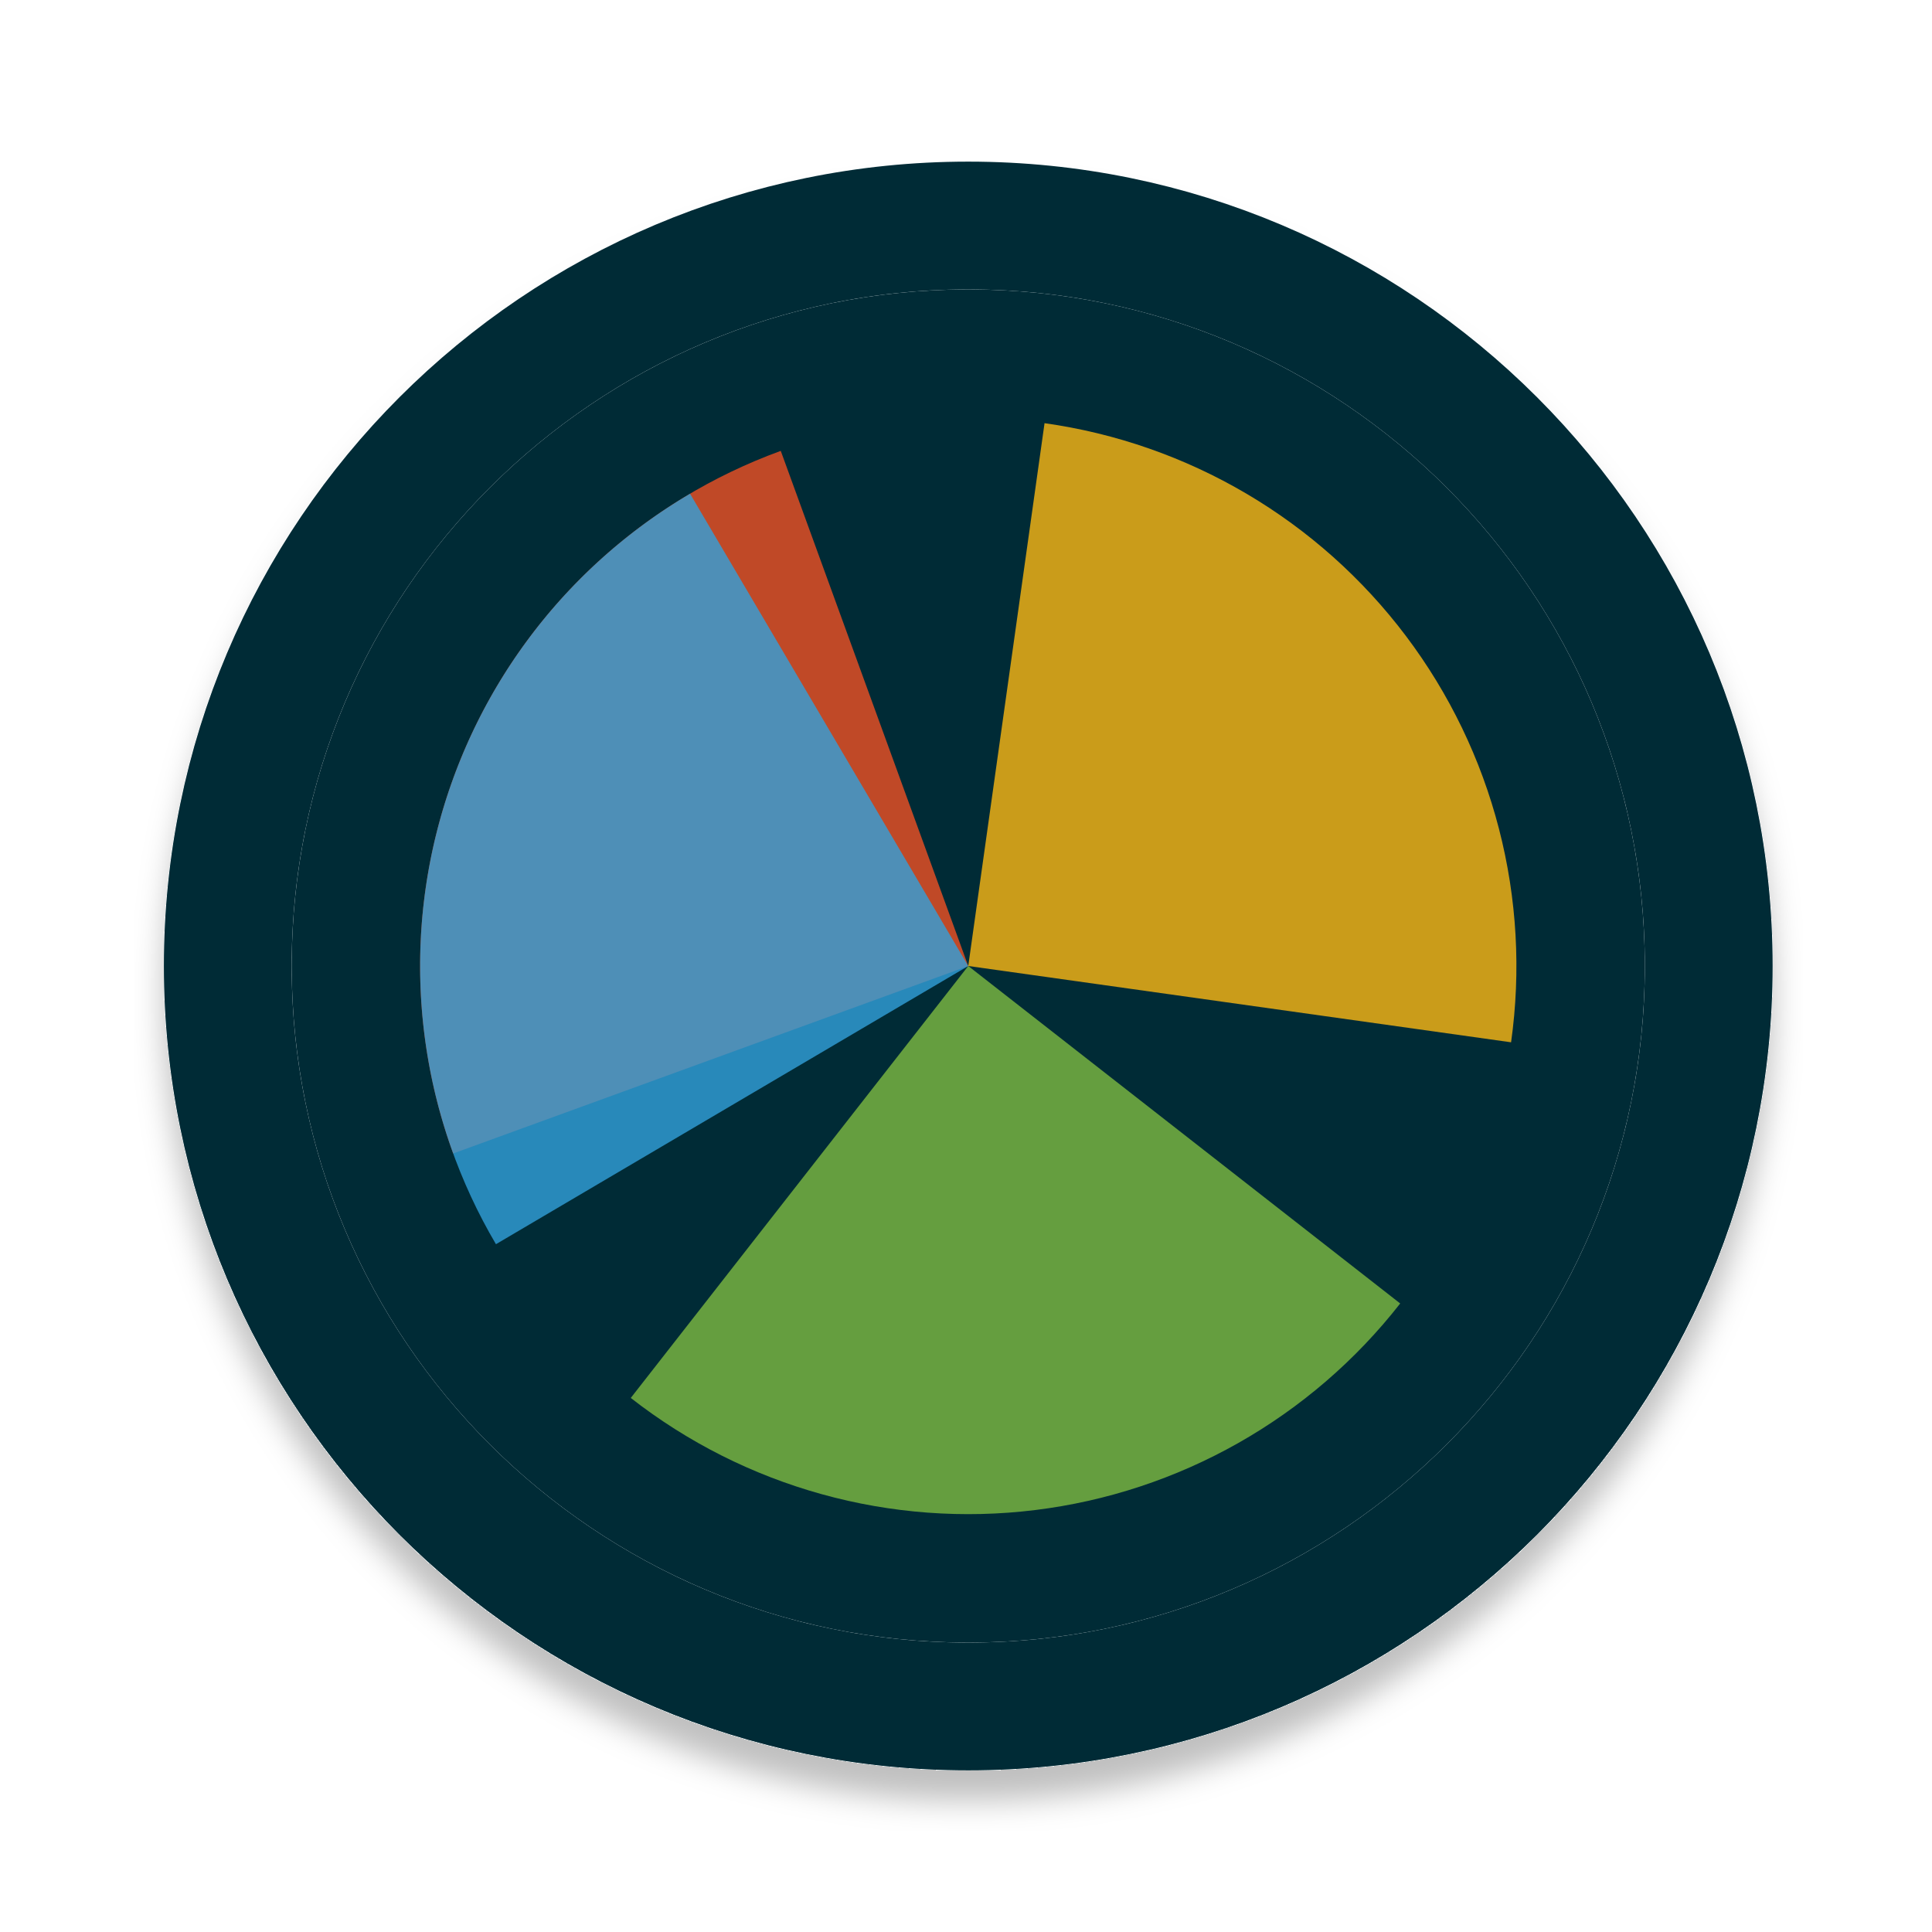
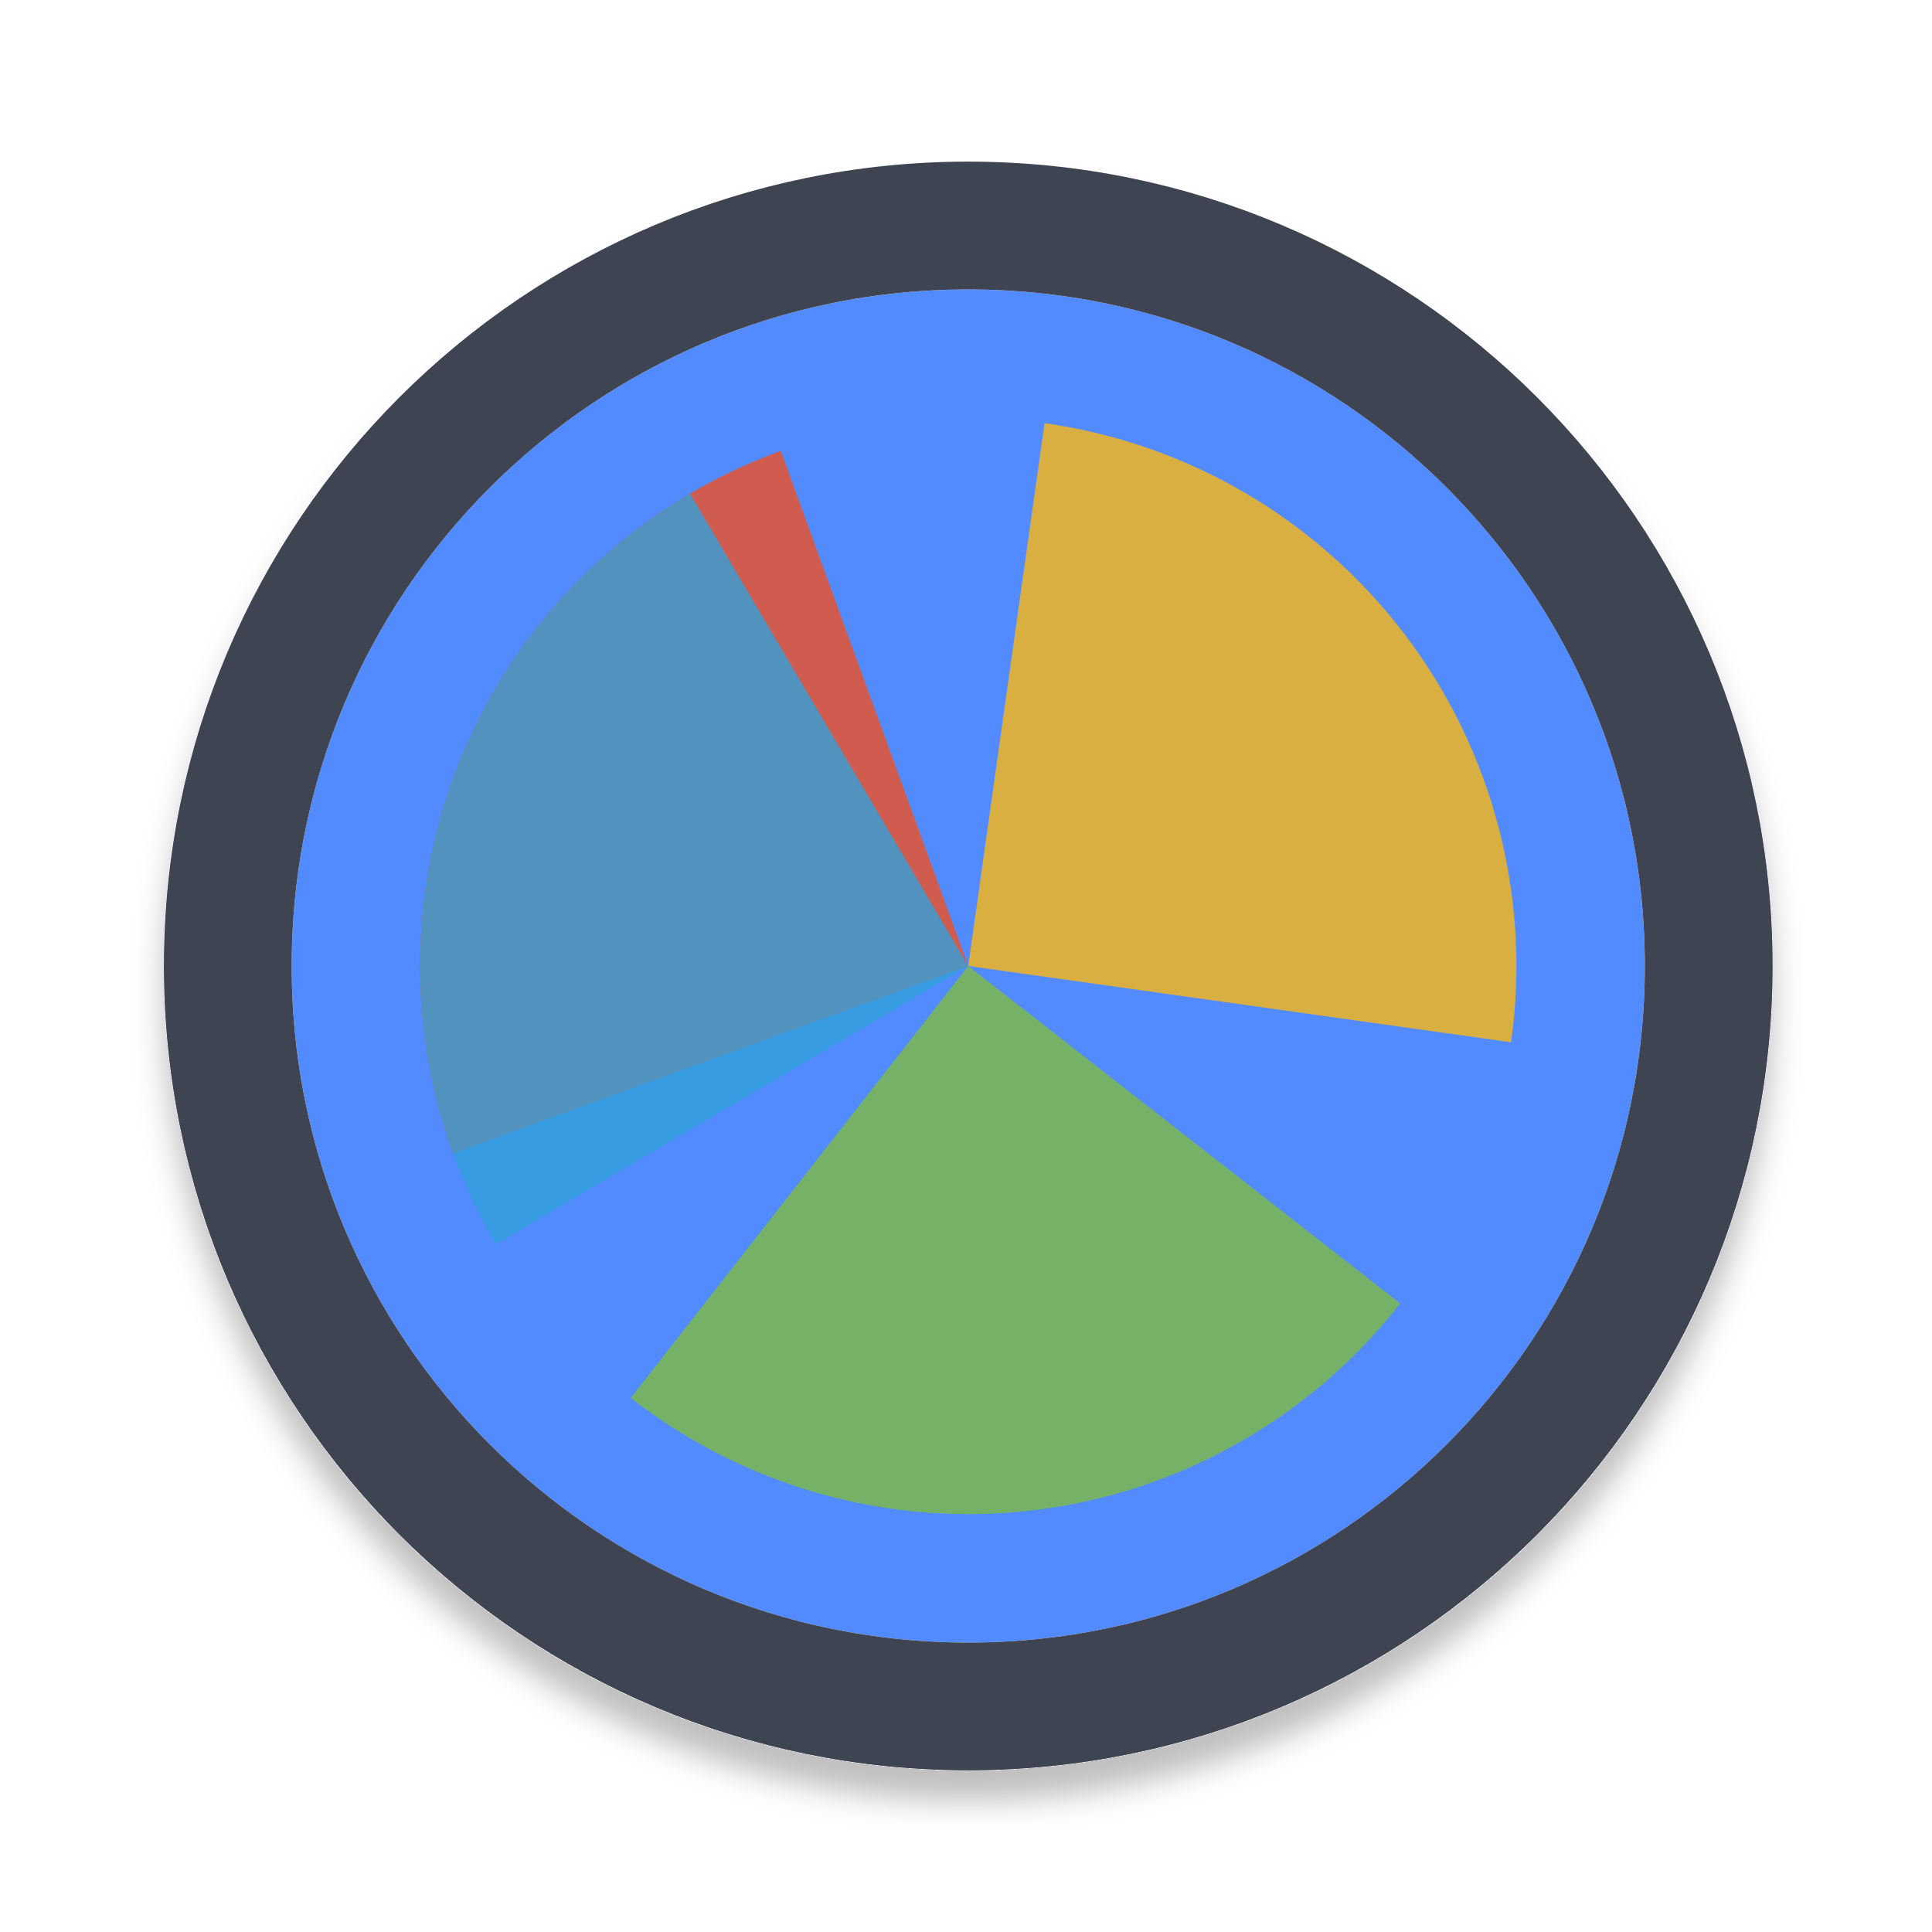
<svg xmlns="http://www.w3.org/2000/svg" width="128" height="128" viewBox="0 0 257 256" fill="none">
  <g filter="url(#filter0_d_3519_2466)">
-     <path d="M218.8 128C218.8 177.706 178.505 218 128.8 218C79.094 218 38.8 177.706 38.8 128C38.8 78.294 79.094 38 128.8 38C178.505 38 218.8 78.294 218.8 128Z" fill="#002b36" />
-     <path d="M128.8 226.5C183.2 226.5 227.3 182.4 227.3 128C227.3 73.6 183.2 29.5 128.8 29.5C74.4 29.5 30.3 73.6 30.3 128C30.3 182.4 74.4 226.5 128.8 226.5Z" stroke="#002b36" stroke-width="17" />
+     <path d="M218.8 128C218.8 177.706 178.505 218 128.8 218C79.094 218 38.8 177.706 38.8 128C38.8 78.294 79.094 38 128.8 38C178.505 38 218.8 78.294 218.8 128Z" fill="#528BFF" />
+     <path d="M128.8 226.5C183.2 226.5 227.3 182.4 227.3 128C227.3 73.6 183.2 29.5 128.8 29.5C74.4 29.5 30.3 73.6 30.3 128C30.3 182.4 74.4 226.5 128.8 226.5Z" stroke="#3E4451" stroke-width="17" />
  </g>
  <path d="M60.279 152.939L128.799 128.001L103.859 59.477C94.861 62.752 86.596 67.767 79.536 74.236C72.476 80.706 66.759 88.502 62.712 97.18C58.666 105.859 56.368 115.25 55.95 124.816C55.533 134.383 57.003 143.938 60.279 152.936L60.279 152.939Z" fill="#F05024" fill-opacity="0.8" />
  <path d="M201.008 138.149L128.8 128L138.948 55.792C148.431 57.125 157.558 60.312 165.809 65.172C174.059 70.032 181.272 76.47 187.035 84.118C192.798 91.765 196.998 100.473 199.395 109.744C201.793 119.014 202.34 128.667 201.008 138.149L201.008 138.149Z" fill="#FCB813" fill-opacity="0.8" />
  <path d="M186.259 172.891L128.8 127.998L83.906 185.458C91.452 191.353 100.085 195.705 109.313 198.264C118.54 200.823 128.181 201.54 137.685 200.373C147.19 199.206 156.371 196.178 164.705 191.463C173.04 186.748 180.364 180.437 186.259 172.891Z" fill="#7EBA41" fill-opacity="0.8" />
  <path d="M91.792 65.173L128.8 128L65.972 165.008C61.113 156.757 57.925 147.63 56.593 138.148C55.26 128.666 55.808 119.013 58.206 109.743C60.603 100.472 64.803 91.765 70.566 84.118C76.329 76.47 83.541 70.033 91.792 65.173Z" fill="#32A0DA" fill-opacity="0.8" />
  <defs>
    <filter id="filter0_d_3519_2466" x="17.8" y="21" width="222" height="222" filterUnits="userSpaceOnUse" color-interpolation-filters="sRGB">
      <feFlood flood-opacity="0" result="BackgroundImageFix" />
      <feColorMatrix in="SourceAlpha" type="matrix" values="0 0 0 0 0 0 0 0 0 0 0 0 0 0 0 0 0 0 127 0" result="hardAlpha" />
      <feOffset dy="4" />
      <feGaussianBlur stdDeviation="2" />
      <feComposite in2="hardAlpha" operator="out" />
      <feColorMatrix type="matrix" values="0 0 0 0 0 0 0 0 0 0 0 0 0 0 0 0 0 0 0.25 0" />
      <feBlend mode="normal" in2="BackgroundImageFix" result="effect1_dropShadow_3519_2466" />
      <feBlend mode="normal" in="SourceGraphic" in2="effect1_dropShadow_3519_2466" result="shape" />
    </filter>
  </defs>
</svg>
